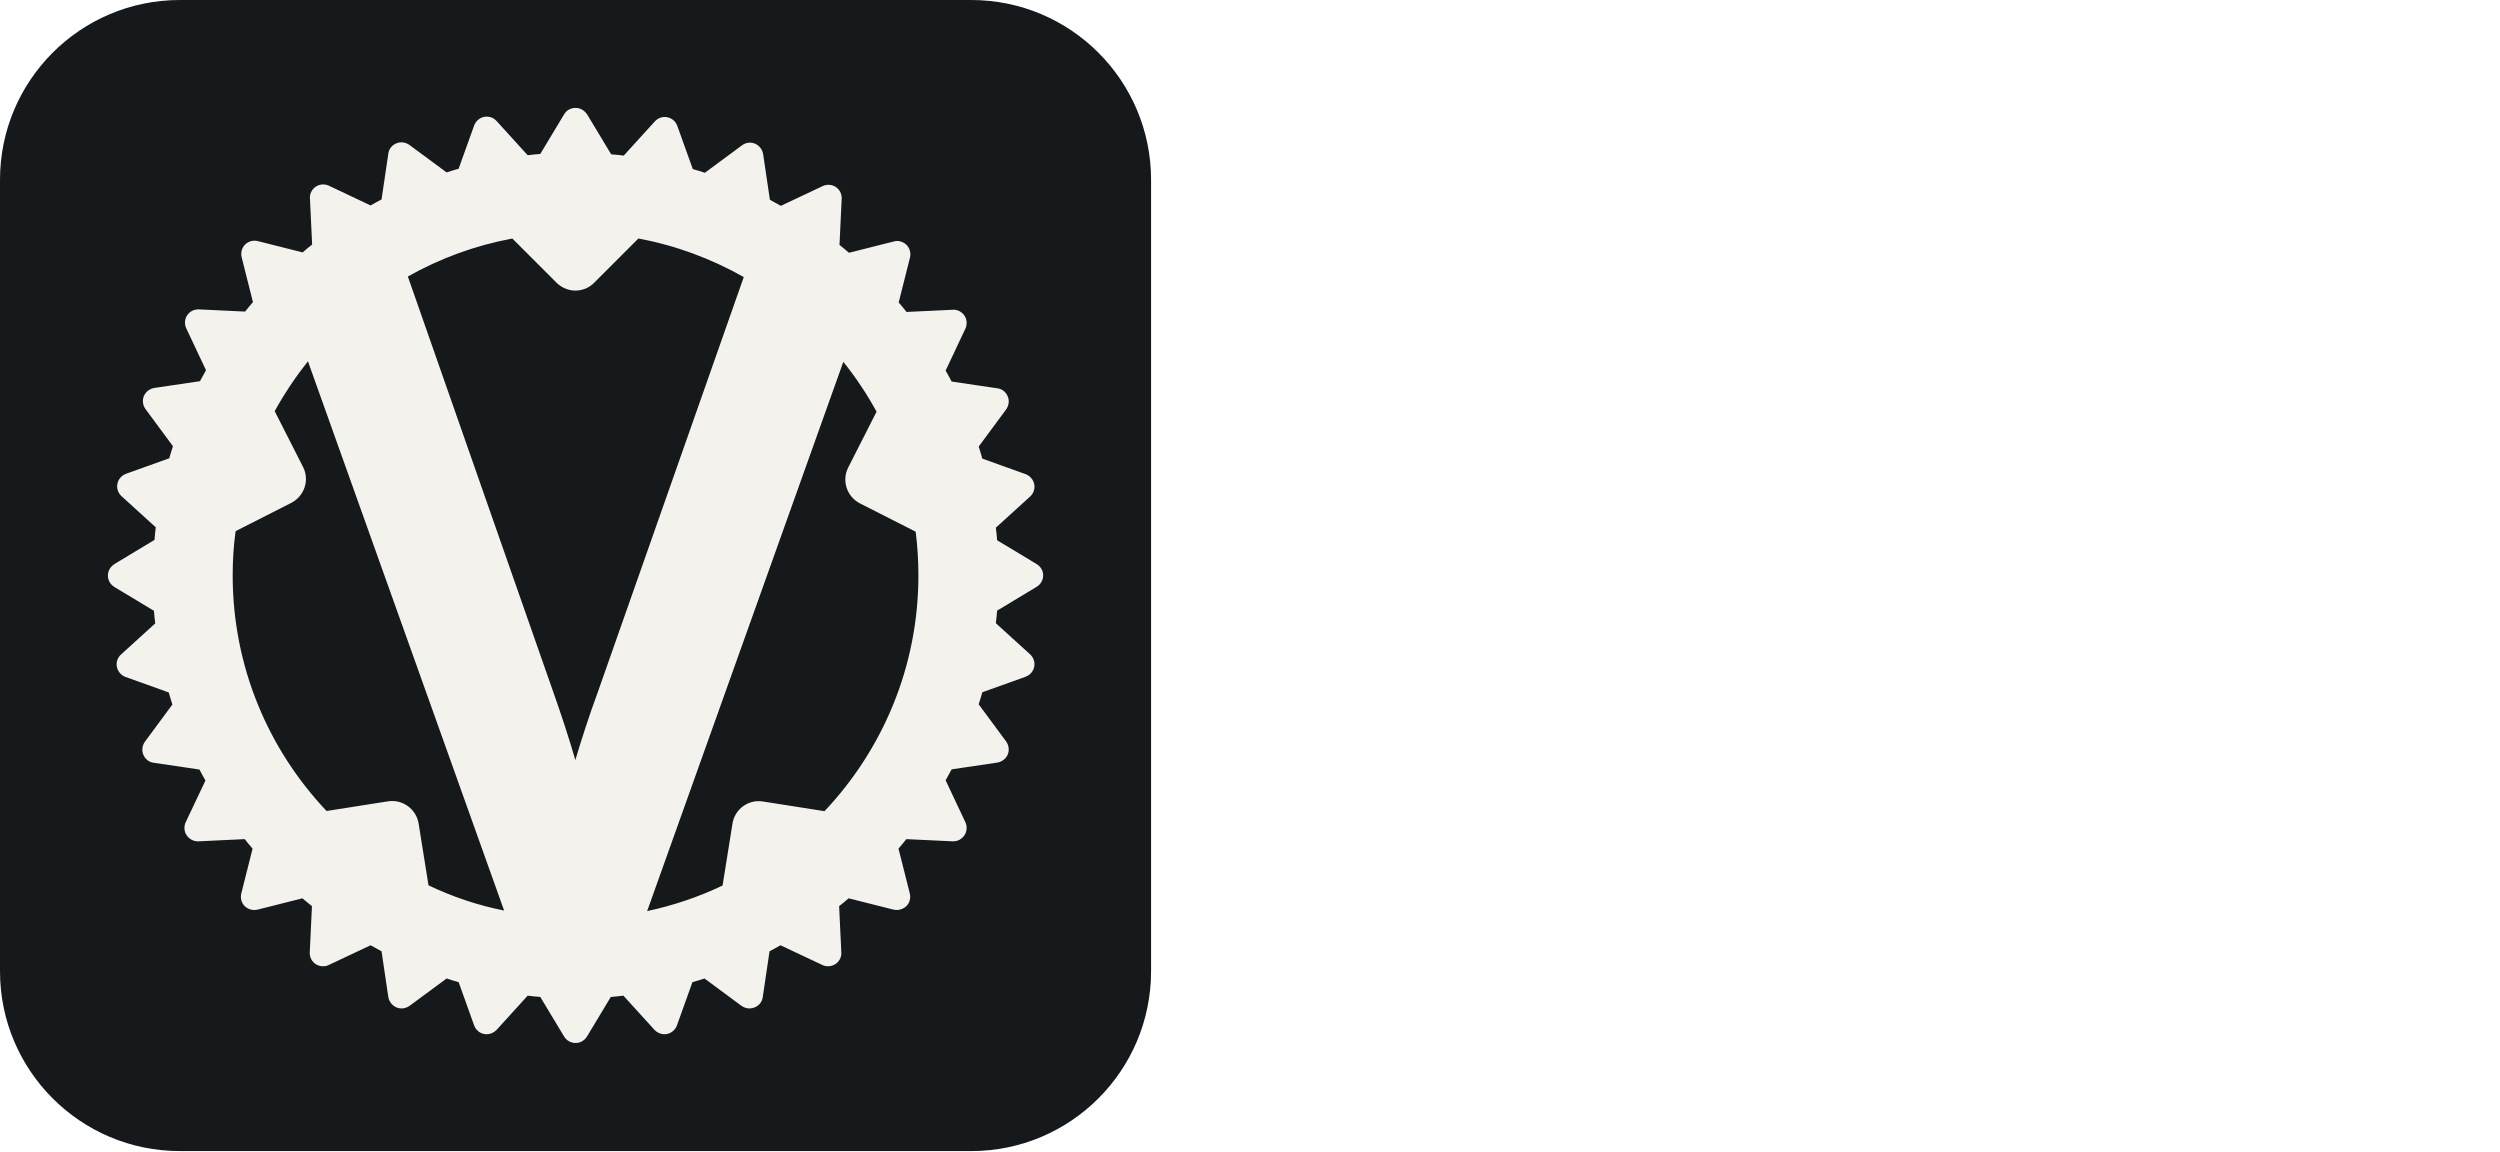
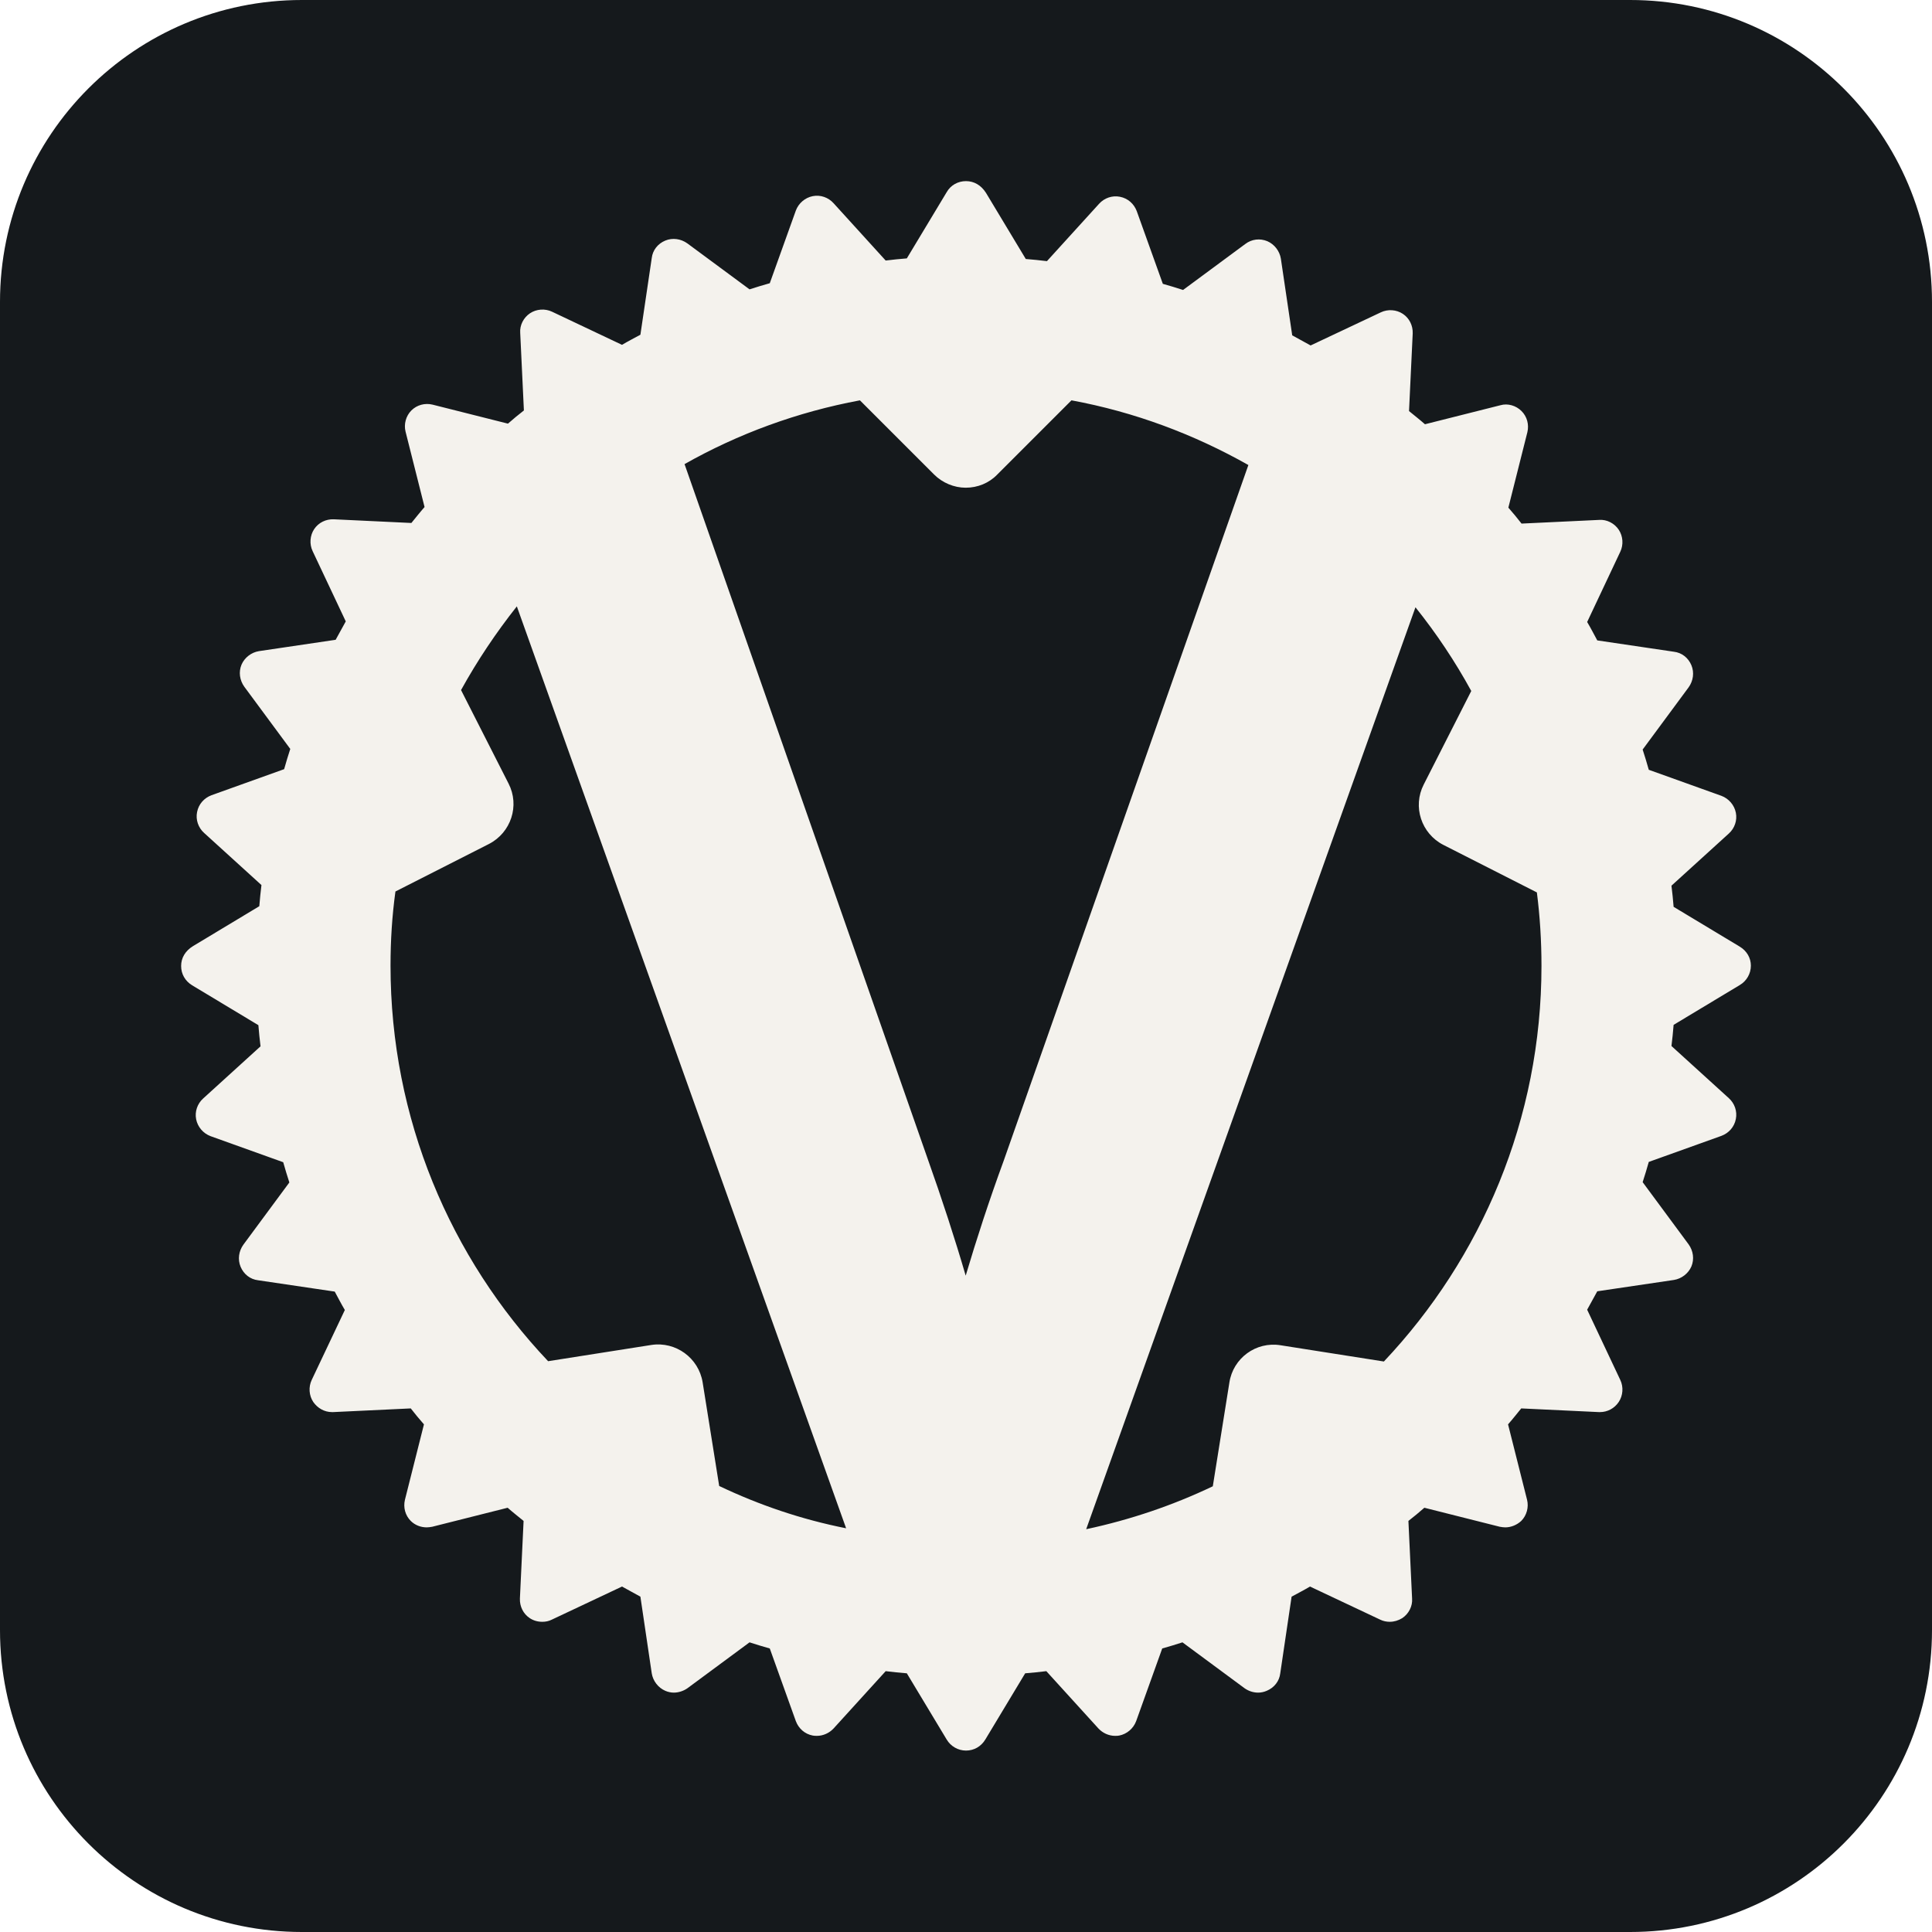
- <svg xmlns="http://www.w3.org/2000/svg" width="104.25" height="48" viewBox="0 0 556 256" fill="none" version="1.1">
-   <g transform="translate(0, 0)">
-     <svg x="0" y="0" width="556" height="256" viewBox="0 0 128 128" preserveAspectRatio="xMinYMin meet">
-       <style>
+ <svg xmlns="http://www.w3.org/2000/svg" viewBox="0 0 128 128">
+   <style>
#sh_vaultwarden_bg {fill: #15191C}
@media (prefers-color-scheme: light) {
    #sh_vaultwarden_bg {fill: #F4F2ED}
}
#sh_vaultwarden_fg {fill: #F4F2ED}
@media (prefers-color-scheme: light) {
    #sh_vaultwarden_fg {fill: #15191C}
}
</style>
-       <rect id="sh_vaultwarden_bg" width="128" height="128" rx="20" />
-       <svg x="12" y="12" width="104" height="104" viewBox="0 0 512 512" preserveAspectRatio="xMidYMid meet">
-         <path id="sh_vaultwarden_fg" d="m508.4 249.7-21.6-13c-.2-2.3-.4-4.6-.7-6.9l18.7-17c1.9-1.7 2.8-4.3 2.3-6.8s-2.3-4.6-4.7-5.5l-23.7-8.5c-.6-2.2-1.3-4.4-2-6.6l15-20.3c1.5-2.1 1.9-4.8.9-7.2s-3.1-4.1-5.7-4.4l-25-3.7c-1.1-2-2.1-4-3.3-6l10.8-22.9c1.1-2.3.9-5.1-.5-7.2s-3.9-3.4-6.4-3.2l-25.3 1.2c-1.4-1.8-2.8-3.5-4.3-5.2l6.2-24.6c.6-2.5-.1-5.1-1.9-6.9s-4.5-2.6-6.9-1.9l-24.6 6.2c-1.7-1.5-3.5-2.9-5.2-4.3l1.2-25.3c.1-2.6-1.1-5-3.2-6.4s-4.9-1.6-7.2-.5l-22.9 10.8-6-3.3-3.7-25c-.4-2.5-2.1-4.7-4.4-5.7-2.4-1-5.1-.7-7.2.9l-20.3 15c-2.2-.7-4.4-1.4-6.6-2l-8.5-23.7c-.9-2.4-2.9-4.2-5.5-4.7-2.5-.5-5.1.4-6.8 2.3l-17 18.7c-2.3-.3-4.6-.5-6.9-.7l-13-21.6C260.9 1.3 258.6 0 256 0s-5 1.3-6.3 3.6l-13 21.6c-2.3.2-4.6.4-6.9.7l-17-18.7c-1.7-1.9-4.3-2.8-6.8-2.3s-4.6 2.3-5.5 4.7L192 33.3c-2.2.6-4.4 1.3-6.6 2l-20.3-15c-2.1-1.5-4.8-1.9-7.2-.9s-4.1 3.1-4.4 5.7l-3.7 25c-2 1.1-4 2.1-6 3.3L121 42.6c-2.3-1.1-5.1-.9-7.2.5s-3.4 3.9-3.2 6.4l1.2 25.3c-1.8 1.4-3.5 2.8-5.2 4.3L82 72.9c-2.5-.6-5.1.1-6.9 1.9s-2.5 4.5-1.9 6.9l6.2 24.6c-1.5 1.7-2.9 3.5-4.3 5.2l-25.3-1.2c-2.6-.1-5 1.1-6.4 3.2s-1.6 4.9-.5 7.2l10.8 22.9-3.3 6-25 3.7c-2.5.4-4.7 2.1-5.7 4.4-1 2.4-.6 5.1.9 7.2l15 20.3c-.7 2.2-1.4 4.4-2 6.6l-23.7 8.5c-2.4.9-4.2 2.9-4.7 5.5-.5 2.5.4 5.1 2.3 6.8l18.7 17c-.3 2.3-.5 4.6-.7 6.9l-21.6 13C1.3 251.1 0 253.4 0 256s1.3 4.9 3.6 6.3l21.6 13c.2 2.3.4 4.6.7 6.9l-18.7 17c-1.9 1.7-2.8 4.3-2.3 6.8s2.3 4.6 4.7 5.5l23.7 8.5c.6 2.2 1.3 4.4 2 6.6l-15 20.3c-1.5 2.1-1.9 4.8-.9 7.2s3.1 4.1 5.7 4.4l25 3.7c1.1 2 2.1 4 3.3 6L42.6 391c-1.1 2.3-.9 5.1.5 7.2 1.4 2 3.6 3.3 6.1 3.3h.4l25.3-1.2c1.4 1.8 2.8 3.5 4.3 5.2L73 430.1c-.6 2.5.1 5.1 1.9 6.9 1.4 1.4 3.3 2.1 5.2 2.1.6 0 1.2-.1 1.8-.2l24.6-6.2c1.7 1.5 3.5 2.9 5.2 4.3l-1.2 25.3c-.1 2.6 1.1 5 3.2 6.4 1.2.8 2.6 1.2 4.1 1.2 1.1 0 2.1-.2 3.1-.7l22.9-10.8 6 3.3 3.7 25c.4 2.5 2.1 4.7 4.4 5.7.9.4 1.9.6 2.8.6 1.5 0 3.1-.5 4.4-1.4l20.3-15c2.2.7 4.4 1.4 6.6 2l8.5 23.7c.9 2.4 2.9 4.2 5.5 4.7.5.1 1 .1 1.4.1 2 0 4-.9 5.4-2.4l17-18.7c2.3.3 4.6.5 6.9.7l13 21.6c1.3 2.2 3.7 3.6 6.3 3.6s4.9-1.3 6.3-3.6l13-21.6c2.3-.2 4.6-.4 6.9-.7l17 18.7c1.4 1.5 3.4 2.4 5.4 2.4.5 0 1 0 1.4-.1 2.5-.5 4.6-2.3 5.5-4.7l8.5-23.7c2.2-.6 4.4-1.3 6.6-2l20.3 15c1.3.9 2.8 1.4 4.4 1.4.9 0 1.9-.2 2.8-.6 2.4-1 4.1-3.1 4.4-5.7l3.7-25c2-1.1 4-2.1 6-3.3l22.9 10.8c1 .5 2.1.7 3.1.7 1.4 0 2.8-.4 4.1-1.2 2.1-1.4 3.4-3.9 3.2-6.4l-1.2-25.3c1.8-1.4 3.5-2.8 5.2-4.3l24.6 6.2c.6.1 1.2.2 1.8.2 1.9 0 3.8-.8 5.2-2.1 1.8-1.8 2.5-4.5 1.9-6.9l-6.2-24.6c1.5-1.7 2.9-3.5 4.3-5.2l25.3 1.2h.4c2.4 0 4.7-1.2 6.1-3.3s1.6-4.9.5-7.2l-10.8-22.9 3.3-6 25-3.7c2.5-.4 4.7-2.1 5.7-4.4 1-2.4.6-5.1-.9-7.2l-15-20.3c.7-2.2 1.4-4.4 2-6.6l23.7-8.5c2.4-.9 4.2-2.9 4.7-5.5.5-2.5-.4-5.1-2.3-6.8l-18.7-17c.3-2.3.5-4.6.7-6.9l21.6-13c2.2-1.3 3.6-3.7 3.6-6.3 0-2.5-1.3-4.8-3.6-6.2m-64.7 6.3c0 49.9-19.6 95.3-51.4 129l-33.7-5.3c-8-1.3-15.5 4.2-16.7 12.2l-5.4 33.8c-13 6.2-26.8 10.9-41.3 14L402.6 139c6.8 8.5 12.9 17.6 18.2 27.3l-15.5 30.5c-3.7 7.2-.8 16 6.4 19.7l30.5 15.5q1.5 11.7 1.5 24M175.5 425.6l-5.4-33.8c-1.3-8-8.8-13.4-16.7-12.2l-33.7 5.3c-31.9-33.7-51.4-79.1-51.4-129 0-8.2.5-16.2 1.6-24.2l30.5-15.5c7.2-3.7 10.1-12.5 6.4-19.7L91.3 166c5.3-9.6 11.4-18.7 18.2-27.3l107.4 300.7c-14.6-2.9-28.4-7.6-41.4-13.8m45.9-354.1 24.2 24.2c2.7 2.7 6.5 4.3 10.3 4.3 3.9 0 7.6-1.5 10.3-4.3l24.2-24.2c20.6 3.8 40 11.1 57.7 21.1l-79.8 226.9c-4.8 13.1-8.9 25.7-12.4 37.5-3.5-12-7.7-24.9-12.5-38.4L164.2 92.3c17.5-9.9 36.8-17 57.2-20.8" />
-       </svg>
-     </svg>
-   </g>
+   <rect id="sh_vaultwarden_bg" width="128" height="128" rx="20" />
+   <svg x="12" y="12" width="104" height="104" viewBox="0 0 512 512" preserveAspectRatio="xMidYMid meet">
+     <path id="sh_vaultwarden_fg" d="m508.4 249.7-21.6-13c-.2-2.3-.4-4.6-.7-6.9l18.7-17c1.9-1.7 2.8-4.3 2.3-6.8s-2.3-4.6-4.7-5.5l-23.7-8.5c-.6-2.2-1.3-4.4-2-6.6l15-20.3c1.5-2.1 1.9-4.8.9-7.2s-3.1-4.1-5.7-4.4l-25-3.7c-1.1-2-2.1-4-3.3-6l10.8-22.9c1.1-2.3.9-5.1-.5-7.2s-3.9-3.4-6.4-3.2l-25.3 1.2c-1.4-1.8-2.8-3.5-4.3-5.2l6.2-24.6c.6-2.5-.1-5.1-1.9-6.9s-4.5-2.6-6.9-1.9l-24.6 6.2c-1.7-1.5-3.5-2.9-5.2-4.3l1.2-25.3c.1-2.6-1.1-5-3.2-6.4s-4.9-1.6-7.2-.5l-22.9 10.8-6-3.3-3.7-25c-.4-2.5-2.1-4.7-4.4-5.7-2.4-1-5.1-.7-7.2.9l-20.3 15c-2.2-.7-4.4-1.4-6.6-2l-8.5-23.7c-.9-2.4-2.9-4.2-5.5-4.7-2.5-.5-5.1.4-6.8 2.3l-17 18.7c-2.3-.3-4.6-.5-6.9-.7l-13-21.6C260.9 1.3 258.6 0 256 0s-5 1.3-6.3 3.6l-13 21.6c-2.3.2-4.6.4-6.9.7l-17-18.7c-1.7-1.9-4.3-2.8-6.8-2.3s-4.6 2.3-5.5 4.7L192 33.3c-2.2.6-4.4 1.3-6.6 2l-20.3-15c-2.1-1.5-4.8-1.9-7.2-.9s-4.1 3.1-4.4 5.7l-3.7 25c-2 1.1-4 2.1-6 3.3L121 42.6c-2.3-1.1-5.1-.9-7.2.5s-3.4 3.9-3.2 6.4l1.2 25.3c-1.8 1.4-3.5 2.8-5.2 4.3L82 72.9c-2.5-.6-5.1.1-6.9 1.9s-2.5 4.5-1.9 6.9l6.2 24.6c-1.5 1.7-2.9 3.5-4.3 5.2l-25.3-1.2c-2.6-.1-5 1.1-6.4 3.2s-1.6 4.9-.5 7.2l10.8 22.9-3.3 6-25 3.7c-2.5.4-4.7 2.1-5.7 4.4-1 2.4-.6 5.1.9 7.2l15 20.3c-.7 2.2-1.4 4.4-2 6.6l-23.7 8.5c-2.4.9-4.2 2.9-4.7 5.5-.5 2.5.4 5.1 2.3 6.8l18.7 17c-.3 2.3-.5 4.6-.7 6.9l-21.6 13C1.3 251.1 0 253.4 0 256s1.3 4.9 3.6 6.3l21.6 13c.2 2.3.4 4.6.7 6.9l-18.7 17c-1.9 1.7-2.8 4.3-2.3 6.8s2.3 4.6 4.7 5.5l23.7 8.5c.6 2.2 1.3 4.4 2 6.6l-15 20.3c-1.5 2.1-1.9 4.8-.9 7.2s3.1 4.1 5.7 4.4l25 3.7c1.1 2 2.1 4 3.3 6L42.6 391c-1.1 2.3-.9 5.1.5 7.2 1.4 2 3.6 3.3 6.1 3.3h.4l25.3-1.2c1.4 1.8 2.8 3.5 4.3 5.2L73 430.1c-.6 2.5.1 5.1 1.9 6.9 1.4 1.4 3.3 2.1 5.2 2.1.6 0 1.2-.1 1.8-.2l24.6-6.2c1.7 1.5 3.5 2.9 5.2 4.3l-1.2 25.3c-.1 2.6 1.1 5 3.2 6.4 1.2.8 2.6 1.2 4.1 1.2 1.1 0 2.1-.2 3.1-.7l22.9-10.8 6 3.3 3.7 25c.4 2.5 2.1 4.7 4.4 5.7.9.4 1.9.6 2.8.6 1.5 0 3.1-.5 4.4-1.4l20.3-15c2.2.7 4.4 1.4 6.6 2l8.5 23.7c.9 2.4 2.9 4.2 5.5 4.7.5.1 1 .1 1.4.1 2 0 4-.9 5.4-2.4l17-18.7c2.3.3 4.6.5 6.9.7l13 21.6c1.3 2.2 3.7 3.6 6.3 3.6s4.9-1.3 6.3-3.6l13-21.6c2.3-.2 4.6-.4 6.9-.7l17 18.7c1.4 1.5 3.4 2.4 5.4 2.4.5 0 1 0 1.4-.1 2.5-.5 4.6-2.3 5.5-4.7l8.5-23.7c2.2-.6 4.4-1.3 6.6-2l20.3 15c1.3.9 2.8 1.4 4.4 1.4.9 0 1.9-.2 2.8-.6 2.4-1 4.1-3.1 4.4-5.7l3.7-25c2-1.1 4-2.1 6-3.3l22.9 10.8c1 .5 2.1.7 3.1.7 1.4 0 2.8-.4 4.1-1.2 2.1-1.4 3.4-3.9 3.2-6.4l-1.2-25.3c1.8-1.4 3.5-2.8 5.2-4.3l24.6 6.2c.6.1 1.2.2 1.8.2 1.9 0 3.8-.8 5.2-2.1 1.8-1.8 2.5-4.5 1.9-6.9l-6.2-24.6c1.5-1.7 2.9-3.5 4.3-5.2l25.3 1.2h.4c2.4 0 4.7-1.2 6.1-3.3s1.6-4.9.5-7.2l-10.8-22.9 3.3-6 25-3.7c2.5-.4 4.7-2.1 5.7-4.4 1-2.4.6-5.1-.9-7.2l-15-20.3c.7-2.2 1.4-4.4 2-6.6l23.7-8.5c2.4-.9 4.2-2.9 4.7-5.5.5-2.5-.4-5.1-2.3-6.8l-18.7-17c.3-2.3.5-4.6.7-6.9l21.6-13c2.2-1.3 3.6-3.7 3.6-6.3 0-2.5-1.3-4.8-3.6-6.2m-64.7 6.3c0 49.9-19.6 95.3-51.4 129l-33.7-5.3c-8-1.3-15.5 4.2-16.7 12.2l-5.4 33.8c-13 6.2-26.8 10.9-41.3 14L402.6 139c6.8 8.5 12.9 17.6 18.2 27.3l-15.5 30.5c-3.7 7.2-.8 16 6.4 19.7l30.5 15.5q1.5 11.7 1.5 24M175.5 425.6l-5.4-33.8c-1.3-8-8.8-13.4-16.7-12.2l-33.7 5.3c-31.9-33.7-51.4-79.1-51.4-129 0-8.2.5-16.2 1.6-24.2l30.5-15.5c7.2-3.7 10.1-12.5 6.4-19.7L91.3 166c5.3-9.6 11.4-18.7 18.2-27.3l107.4 300.7c-14.6-2.9-28.4-7.6-41.4-13.8m45.9-354.1 24.2 24.2c2.7 2.7 6.5 4.3 10.3 4.3 3.9 0 7.6-1.5 10.3-4.3l24.2-24.2c20.6 3.8 40 11.1 57.7 21.1l-79.8 226.9c-4.8 13.1-8.9 25.7-12.4 37.5-3.5-12-7.7-24.9-12.5-38.4L164.2 92.3c17.5-9.9 36.8-17 57.2-20.8" />
+   </svg>
</svg>
